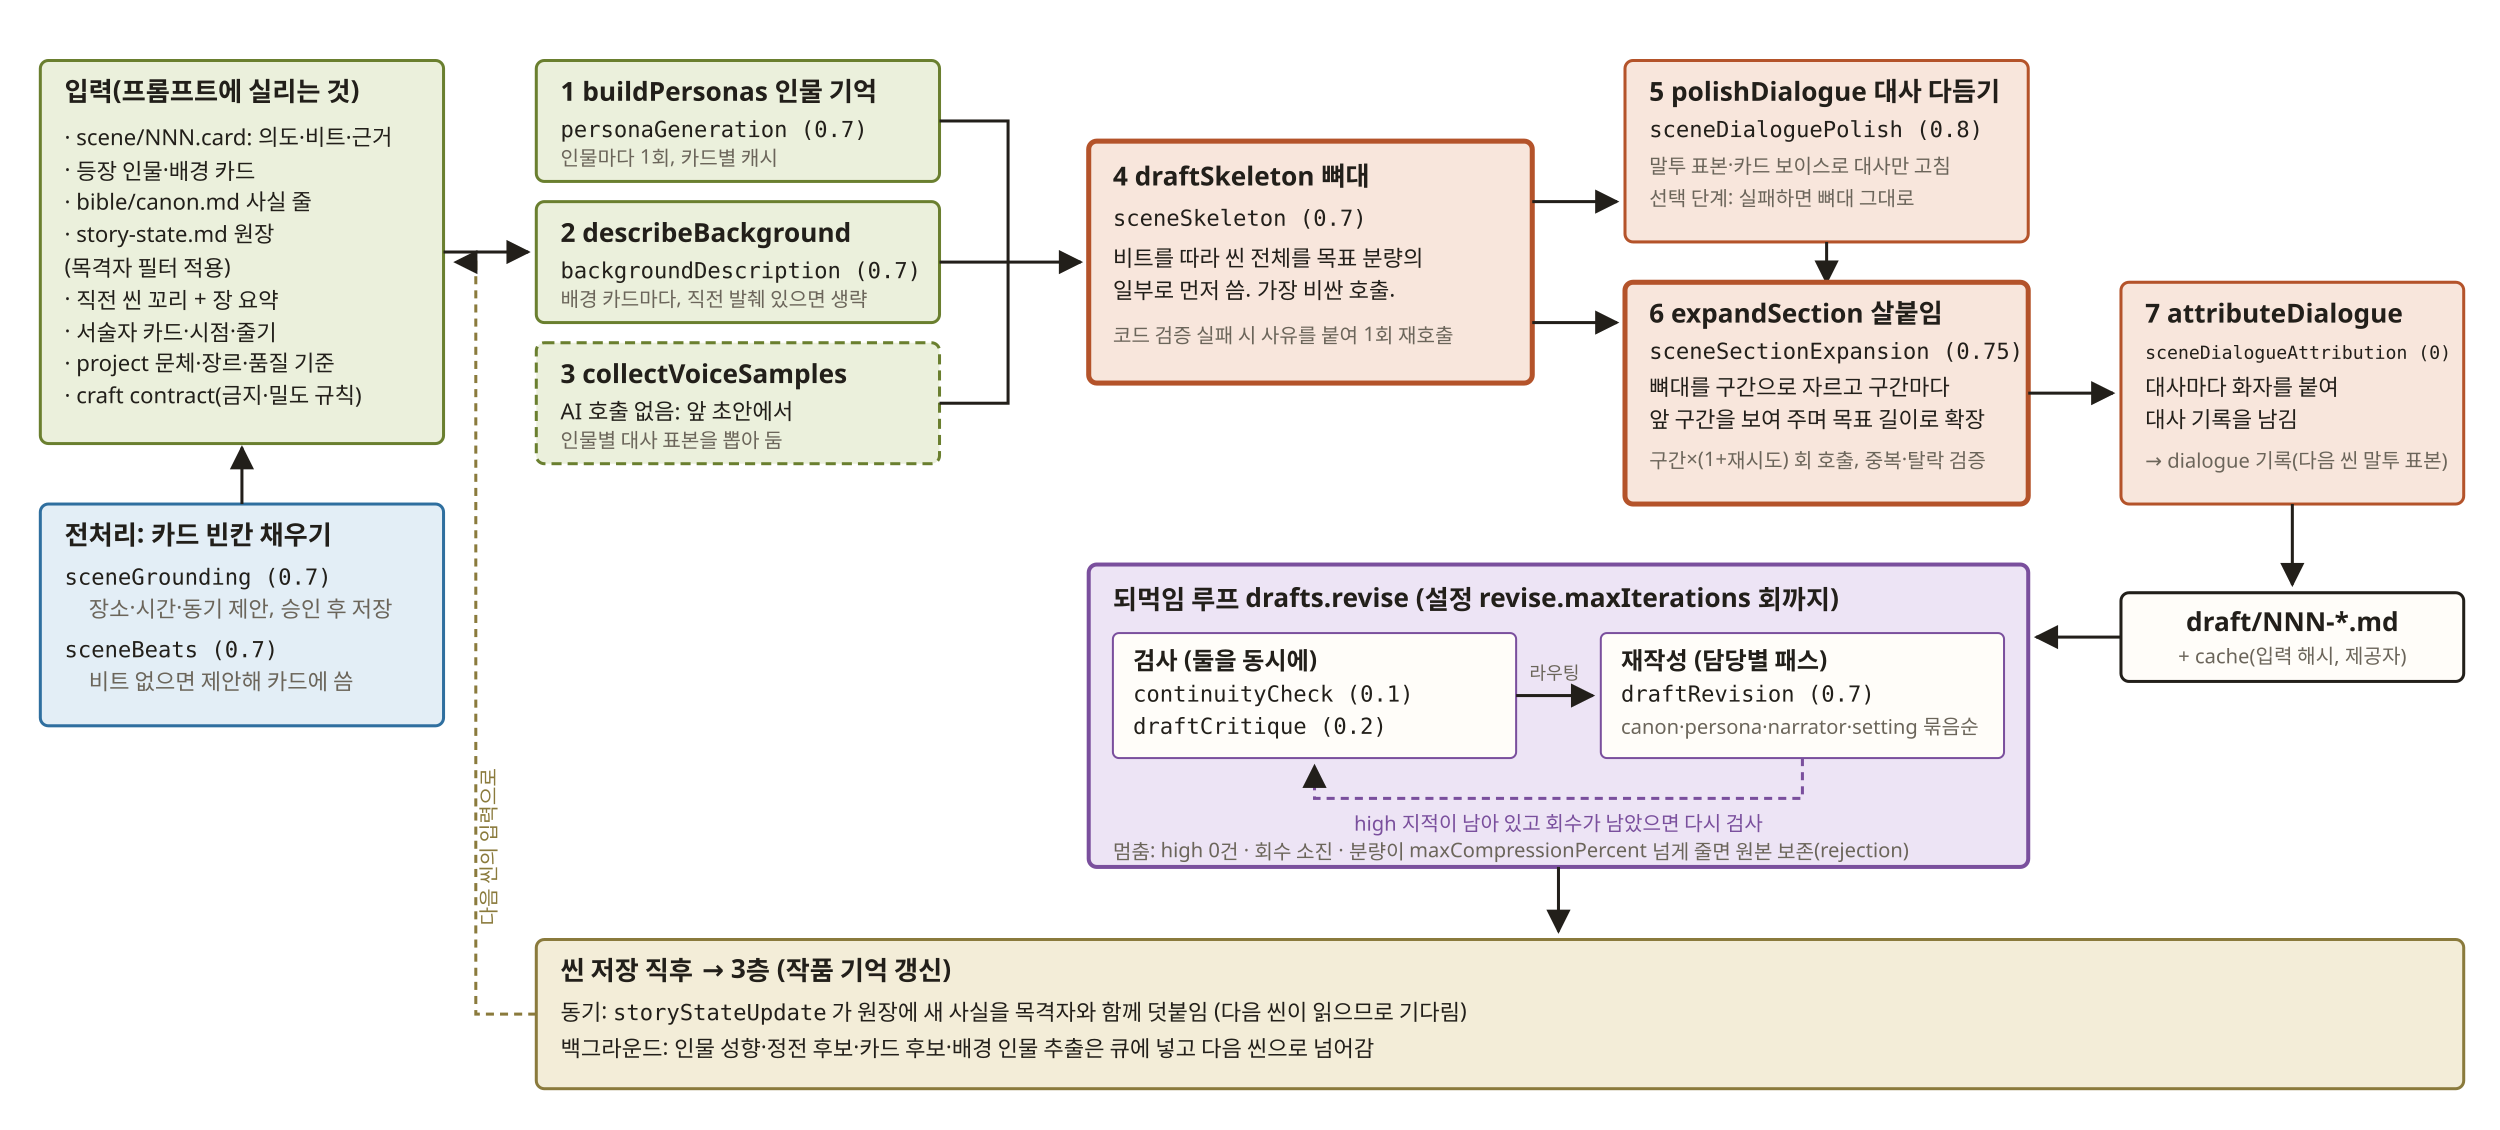
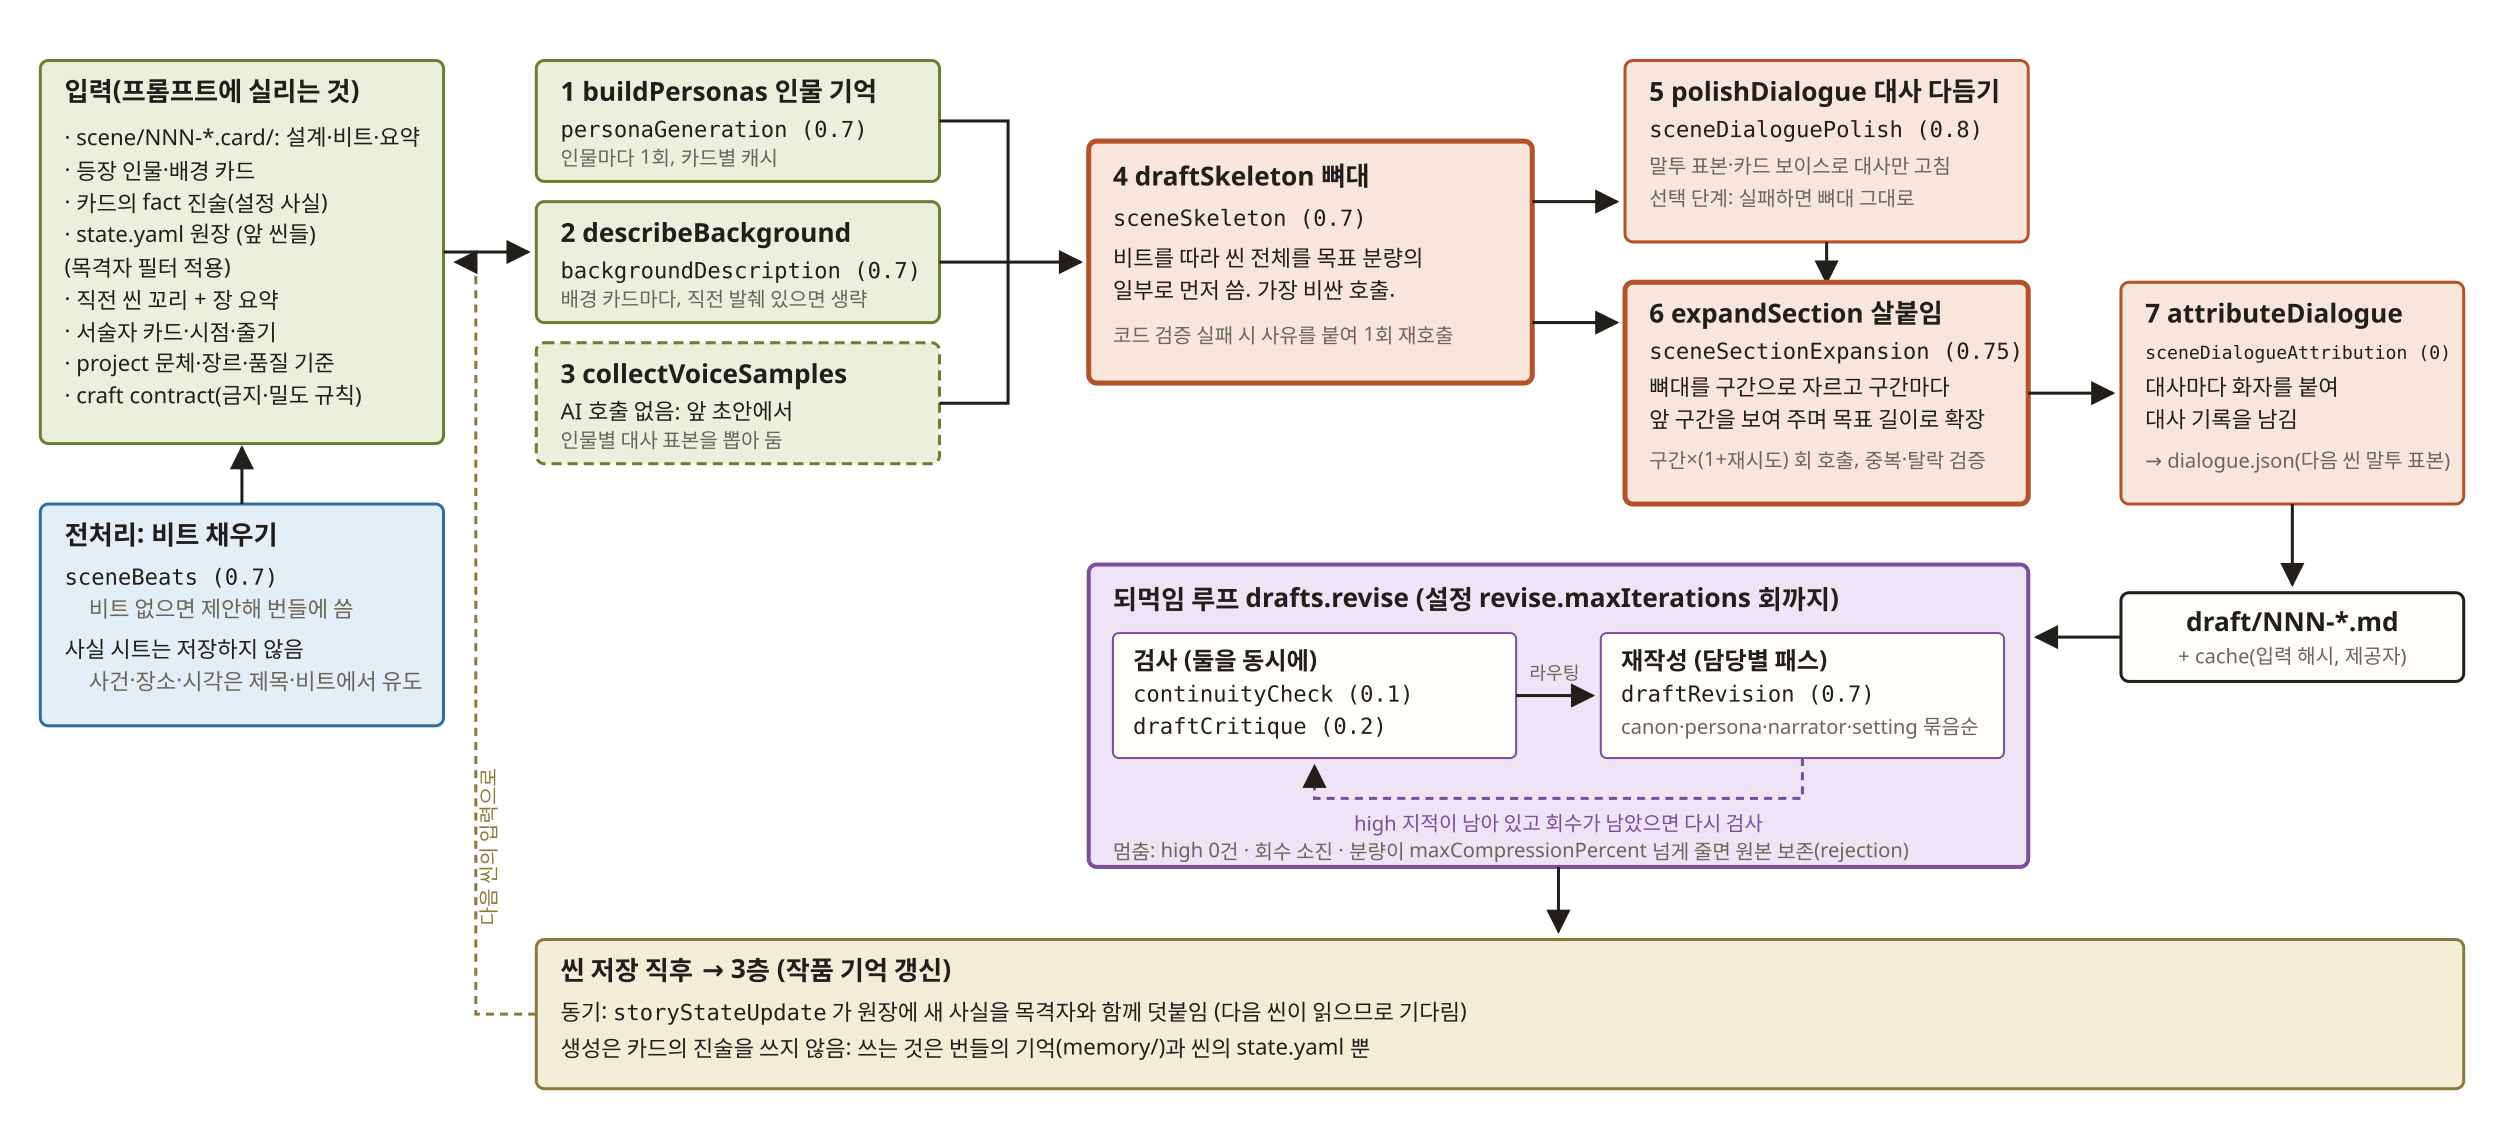
- <svg xmlns="http://www.w3.org/2000/svg" style="background:#fffdf9;font-family:IBM Plex Sans KR, Apple SD Gothic Neo, system-ui, sans-serif" viewBox="0 0 1240 560" role="img" aria-label="씬 파이프라인: 전처리(grounding, beats) 뒤 인물 기억·배경 묘사·말투 표본이 뼈대에 합쳐지고, 뼈대가 대사 다듬기와 살붙임을 거쳐 화자 붙이기로 초안이 되며, 되먹임 루프가 연속성 검사와 비평을 돌려 재작성한다">
+ <svg xmlns="http://www.w3.org/2000/svg" style="background:#fffdf9;font-family:IBM Plex Sans KR, Apple SD Gothic Neo, system-ui, sans-serif" viewBox="0 0 1240 560" role="img" aria-label="씬 파이프라인: 전처리(beats) 뒤 인물 기억·배경 묘사·말투 표본이 뼈대에 합쳐지고, 뼈대가 대사 다듬기와 살붙임을 거쳐 화자 붙이기로 초안이 되며, 되먹임 루프가 연속성 검사와 비평을 돌려 재작성한다">
  <defs>
    <marker id="a2" viewBox="0 0 10 10" refX="9" refY="5" markerWidth="8" markerHeight="8" orient="auto-start-reverse">
      <path d="M0 0L10 5L0 10z" fill="#221f1a" />
    </marker>
  </defs>
  <g font-size="12" fill="#221f1a">
    <rect x="20" y="30" width="200" height="190" rx="4" fill="#ebf0dc" stroke="#6a7f2f" stroke-width="1.5" />
    <text x="32" y="50" font-weight="600" font-size="13">입력(프롬프트에 실리는 것)</text>
-     <text x="32" y="72" font-size="11">· scene/NNN.card: 의도·비트·근거</text>
+     <text x="32" y="72" font-size="11">· scene/NNN-*.card/: 설계·비트·요약</text>
    <text x="32" y="88" font-size="11">· 등장 인물·배경 카드</text>
-     <text x="32" y="104" font-size="11">· bible/canon.md 사실 줄</text>
-     <text x="32" y="120" font-size="11">· story-state.md 원장</text>
+     <text x="32" y="104" font-size="11">· 카드의 fact 진술(설정 사실)</text>
+     <text x="32" y="120" font-size="11">· state.yaml 원장 (앞 씬들)</text>
    <text x="32" y="136" font-size="11">   (목격자 필터 적용)</text>
    <text x="32" y="152" font-size="11">· 직전 씬 꼬리 + 장 요약</text>
    <text x="32" y="168" font-size="11">· 서술자 카드·시점·줄기</text>
    <text x="32" y="184" font-size="11">· project 문체·장르·품질 기준</text>
    <text x="32" y="200" font-size="11">· craft contract(금지·밀도 규칙)</text>
    <rect x="20" y="250" width="200" height="110" rx="4" fill="#e3eef6" stroke="#2f6f9f" stroke-width="1.5" />
-     <text x="32" y="270" font-weight="600" font-size="13">전처리: 카드 빈칸 채우기</text>
-     <text x="32" y="290" font-family="'IBM Plex Mono', 'SF Mono', Menlo, monospace" font-size="11">sceneGrounding (0.7)</text>
-     <text x="44" y="306" font-size="11" fill="#6b655a">장소·시간·동기 제안, 승인 후 저장</text>
-     <text x="32" y="326" font-family="'IBM Plex Mono', 'SF Mono', Menlo, monospace" font-size="11">sceneBeats (0.7)</text>
-     <text x="44" y="342" font-size="11" fill="#6b655a">비트 없으면 제안해 카드에 씀</text>
+     <text x="32" y="270" font-weight="600" font-size="13">전처리: 비트 채우기</text>
+     <text x="32" y="290" font-family="'IBM Plex Mono', 'SF Mono', Menlo, monospace" font-size="11">sceneBeats (0.7)</text>
+     <text x="44" y="306" font-size="11" fill="#6b655a">비트 없으면 제안해 번들에 씀</text>
+     <text x="32" y="326" font-size="11">사실 시트는 저장하지 않음</text>
+     <text x="44" y="342" font-size="11" fill="#6b655a">사건·장소·시각은 제목·비트에서 유도</text>
    <path d="M120 250 V 222" fill="none" stroke="#221f1a" stroke-width="1.5" marker-end="url(#a2)" />
    <line x1="220" y1="125" x2="262" y2="125" stroke="#221f1a" stroke-width="1.5" marker-end="url(#a2)" />
    <g>
      <rect x="266" y="30" width="200" height="60" rx="4" fill="#ebf0dc" stroke="#6a7f2f" stroke-width="1.5" />
      <text x="278" y="50" font-weight="600" font-size="13">1 buildPersonas 인물 기억</text>
      <text x="278" y="68" font-family="'IBM Plex Mono', 'SF Mono', Menlo, monospace" font-size="11">personaGeneration (0.7)</text>
      <text x="278" y="82" font-size="10" fill="#6b655a">인물마다 1회, 카드별 캐시</text>
    </g>
    <g>
      <rect x="266" y="100" width="200" height="60" rx="4" fill="#ebf0dc" stroke="#6a7f2f" stroke-width="1.5" />
      <text x="278" y="120" font-weight="600" font-size="13">2 describeBackground</text>
      <text x="278" y="138" font-family="'IBM Plex Mono', 'SF Mono', Menlo, monospace" font-size="11">backgroundDescription (0.7)</text>
      <text x="278" y="152" font-size="10" fill="#6b655a">배경 카드마다, 직전 발췌 있으면 생략</text>
    </g>
    <g>
      <rect x="266" y="170" width="200" height="60" rx="4" fill="#ebf0dc" stroke="#6a7f2f" stroke-width="1.5" stroke-dasharray="5 3" />
      <text x="278" y="190" font-weight="600" font-size="13">3 collectVoiceSamples</text>
      <text x="278" y="208" font-size="11">AI 호출 없음: 앞 초안에서</text>
      <text x="278" y="222" font-size="10" fill="#6b655a">인물별 대사 표본을 뽑아 둠</text>
    </g>
    <path d="M466 60 H 500 V 130" fill="none" stroke="#221f1a" stroke-width="1.5" />
    <path d="M466 130 H 500" fill="none" stroke="#221f1a" stroke-width="1.5" />
    <path d="M466 200 H 500 V 130" fill="none" stroke="#221f1a" stroke-width="1.5" />
    <line x1="500" y1="130" x2="536" y2="130" stroke="#221f1a" stroke-width="1.5" marker-end="url(#a2)" />
    <g>
      <rect x="540" y="70" width="220" height="120" rx="4" fill="#f8e6dc" stroke="#b4532a" stroke-width="2.5" />
      <text x="552" y="92" font-weight="600" font-size="13">4 draftSkeleton 뼈대</text>
      <text x="552" y="112" font-family="'IBM Plex Mono', 'SF Mono', Menlo, monospace" font-size="11">sceneSkeleton (0.7)</text>
      <text x="552" y="132" font-size="11">비트를 따라 씬 전체를 목표 분량의</text>
      <text x="552" y="148" font-size="11">일부로 먼저 씀. 가장 비싼 호출.</text>
      <text x="552" y="170" font-size="10" fill="#6b655a">코드 검증 실패 시 사유를 붙여 1회 재호출</text>
    </g>
    <line x1="760" y1="100" x2="802" y2="100" stroke="#221f1a" stroke-width="1.5" marker-end="url(#a2)" />
    <g>
      <rect x="806" y="30" width="200" height="90" rx="4" fill="#f8e6dc" stroke="#b4532a" stroke-width="1.5" />
      <text x="818" y="50" font-weight="600" font-size="13">5 polishDialogue 대사 다듬기</text>
      <text x="818" y="68" font-family="'IBM Plex Mono', 'SF Mono', Menlo, monospace" font-size="11">sceneDialoguePolish (0.8)</text>
      <text x="818" y="86" font-size="10" fill="#6b655a">말투 표본·카드 보이스로 대사만 고침</text>
      <text x="818" y="102" font-size="10" fill="#6b655a">선택 단계: 실패하면 뼈대 그대로</text>
    </g>
    <line x1="760" y1="160" x2="802" y2="160" stroke="#221f1a" stroke-width="1.5" marker-end="url(#a2)" />
    <path d="M906 120 V 140" fill="none" stroke="#221f1a" stroke-width="1.5" marker-end="url(#a2)" />
    <g>
      <rect x="806" y="140" width="200" height="110" rx="4" fill="#f8e6dc" stroke="#b4532a" stroke-width="2.5" />
      <text x="818" y="160" font-weight="600" font-size="13">6 expandSection 살붙임</text>
      <text x="818" y="178" font-family="'IBM Plex Mono', 'SF Mono', Menlo, monospace" font-size="11">sceneSectionExpansion (0.75)</text>
      <text x="818" y="196" font-size="11">뼈대를 구간으로 자르고 구간마다</text>
      <text x="818" y="212" font-size="11">앞 구간을 보여 주며 목표 길이로 확장</text>
      <text x="818" y="232" font-size="10" fill="#6b655a">구간×(1+재시도) 회 호출, 중복·탈락 검증</text>
    </g>
    <line x1="1006" y1="195" x2="1048" y2="195" stroke="#221f1a" stroke-width="1.5" marker-end="url(#a2)" />
    <g>
      <rect x="1052" y="140" width="170" height="110" rx="4" fill="#f8e6dc" stroke="#b4532a" stroke-width="1.5" />
      <text x="1064" y="160" font-weight="600" font-size="13">7 attributeDialogue</text>
      <text x="1064" y="178" font-family="'IBM Plex Mono', 'SF Mono', Menlo, monospace" font-size="9">sceneDialogueAttribution (0)</text>
      <text x="1064" y="196" font-size="11">대사마다 화자를 붙여</text>
      <text x="1064" y="212" font-size="11">대사 기록을 남김</text>
-       <text x="1064" y="232" font-size="10" fill="#6b655a">→ dialogue 기록(다음 씬 말투 표본)</text>
+       <text x="1064" y="232" font-size="10" fill="#6b655a">→ dialogue.json(다음 씬 말투 표본)</text>
    </g>
    <path d="M1137 250 V 290" fill="none" stroke="#221f1a" stroke-width="1.5" marker-end="url(#a2)" />
    <rect x="1052" y="294" width="170" height="44" rx="4" fill="#fffdf9" stroke="#221f1a" stroke-width="1.5" />
    <text x="1137" y="313" font-weight="600" font-size="13" text-anchor="middle">draft/NNN-*.md</text>
    <text x="1137" y="329" font-size="10" fill="#6b655a" text-anchor="middle">+ cache(입력 해시, 제공자)</text>
    <path d="M1052 316 H 1010" fill="none" stroke="#221f1a" stroke-width="1.5" marker-end="url(#a2)" />
    <rect x="540" y="280" width="466" height="150" rx="4" fill="#ede4f5" stroke="#7a4f9d" stroke-width="2" />
    <text x="552" y="302" font-weight="600" font-size="13">되먹임 루프 drafts.revise (설정 revise.maxIterations 회까지)</text>
    <rect x="552" y="314" width="200" height="62" rx="3" fill="#fffdf9" stroke="#7a4f9d" stroke-width="1" />
    <text x="562" y="332" font-weight="600" font-size="12">검사 (둘을 동시에)</text>
    <text x="562" y="348" font-family="'IBM Plex Mono', 'SF Mono', Menlo, monospace" font-size="11">continuityCheck (0.1)</text>
    <text x="562" y="364" font-family="'IBM Plex Mono', 'SF Mono', Menlo, monospace" font-size="11">draftCritique (0.2)</text>
    <line x1="752" y1="345" x2="790" y2="345" stroke="#221f1a" stroke-width="1.5" marker-end="url(#a2)" />
    <text x="771" y="337" font-size="9" fill="#6b655a" text-anchor="middle">라우팅</text>
    <rect x="794" y="314" width="200" height="62" rx="3" fill="#fffdf9" stroke="#7a4f9d" stroke-width="1" />
    <text x="804" y="332" font-weight="600" font-size="12">재작성 (담당별 패스)</text>
    <text x="804" y="348" font-family="'IBM Plex Mono', 'SF Mono', Menlo, monospace" font-size="11">draftRevision (0.7)</text>
    <text x="804" y="364" font-size="10" fill="#6b655a">canon·persona·narrator·setting 묶음순</text>
    <path d="M894 376 V 396 H 652 V 380" fill="none" stroke="#7a4f9d" stroke-width="1.5" stroke-dasharray="4 3" marker-end="url(#a2)" />
    <text x="773" y="412" font-size="10" fill="#7a4f9d" text-anchor="middle">high 지적이 남아 있고 회수가 남았으면 다시 검사</text>
    <text x="552" y="426" font-size="10" fill="#6b655a">멈춤: high 0건 · 회수 소진 · 분량이 maxCompressionPercent 넘게 줄면 원본 보존(rejection)</text>
    <path d="M773 430 V 462" fill="none" stroke="#221f1a" stroke-width="1.5" marker-end="url(#a2)" />
    <rect x="266" y="466" width="956" height="74" rx="4" fill="#f3edd8" stroke="#8a7a3c" stroke-width="1.5" />
    <text x="278" y="486" font-weight="600" font-size="13">씬 저장 직후 → 3층 (작품 기억 갱신)</text>
    <text x="278" y="506" font-size="11">동기: <tspan font-family="'IBM Plex Mono', 'SF Mono', Menlo, monospace">storyStateUpdate</tspan> 가 원장에 새 사실을 목격자와 함께 덧붙임 (다음 씬이 읽으므로 기다림)</text>
-     <text x="278" y="524" font-size="11">백그라운드: 인물 성향·정전 후보·카드 후보·배경 인물 추출은 큐에 넣고 다음 씬으로 넘어감</text>
+     <text x="278" y="524" font-size="11">생성은 카드의 진술을 쓰지 않음: 쓰는 것은 번들의 기억(memory/)과 씬의 state.yaml 뿐</text>
    <path d="M266 503 H 236 V 130 H 226" fill="none" stroke="#8a7a3c" stroke-width="1.5" stroke-dasharray="4 3" marker-end="url(#a2)" />
    <text x="246" y="420" font-size="10" fill="#8a7a3c" text-anchor="middle" transform="rotate(-90 246 420)">다음 씬의 입력으로</text>
  </g>
</svg>
